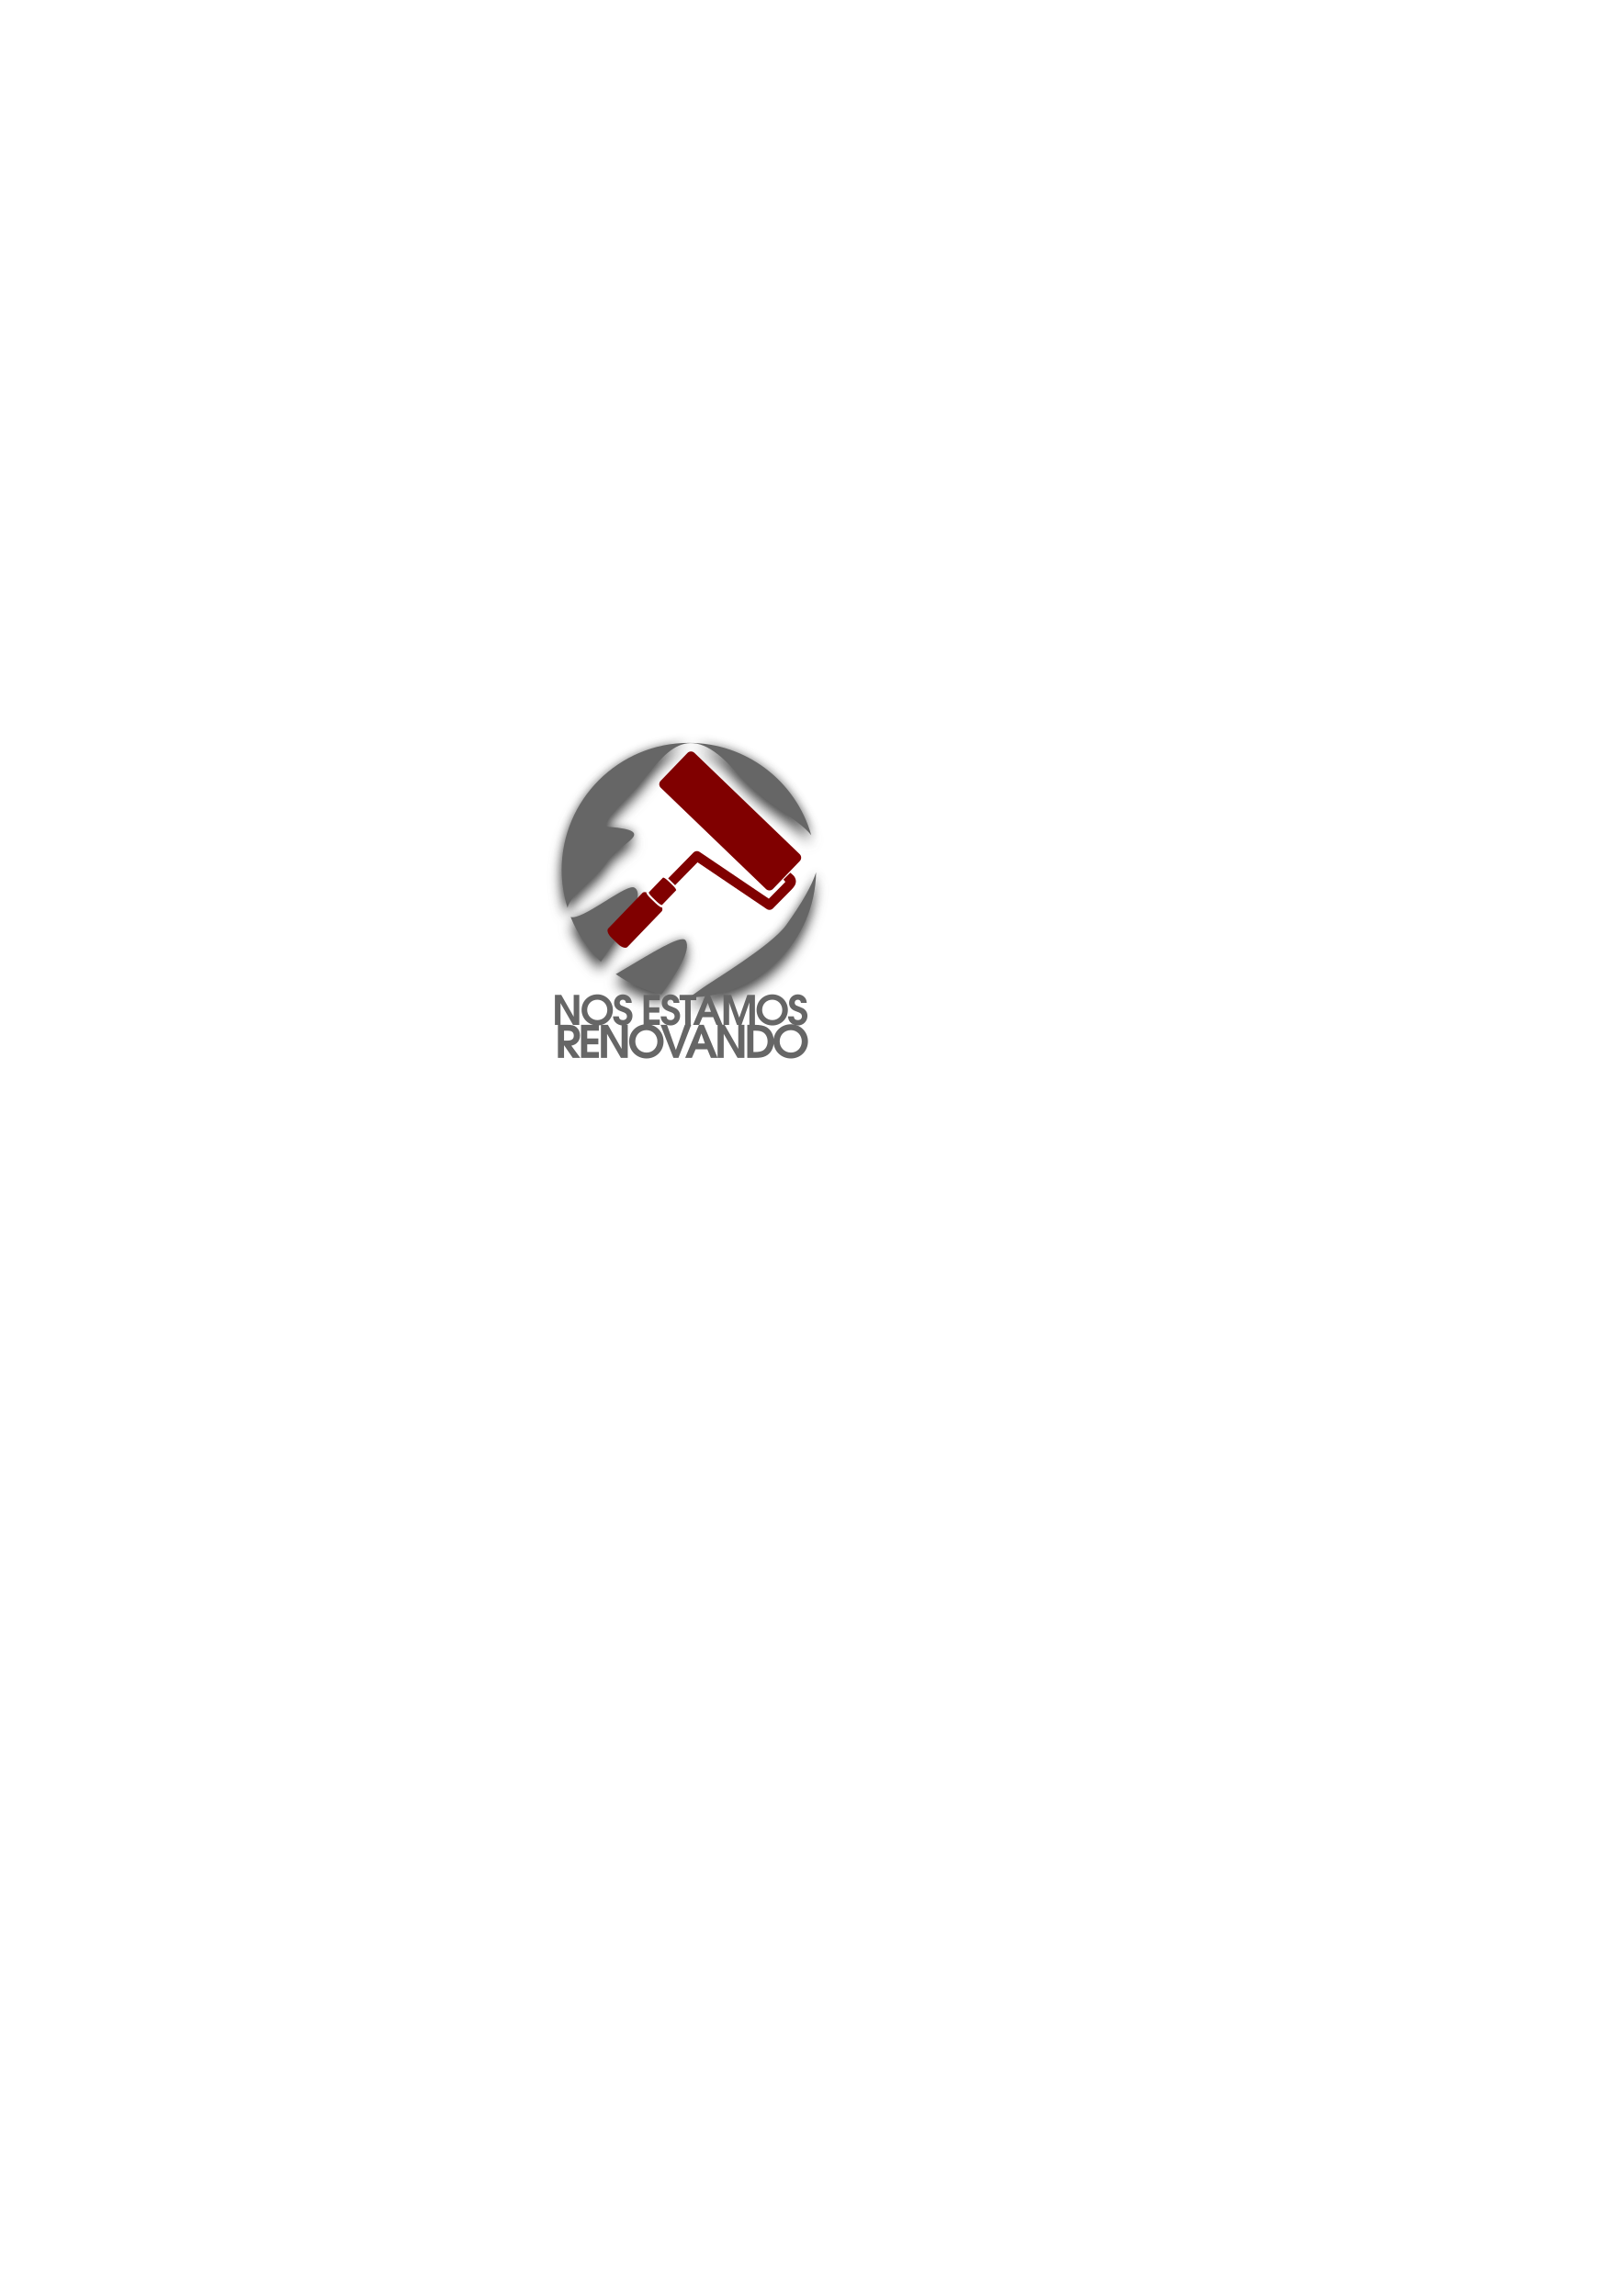
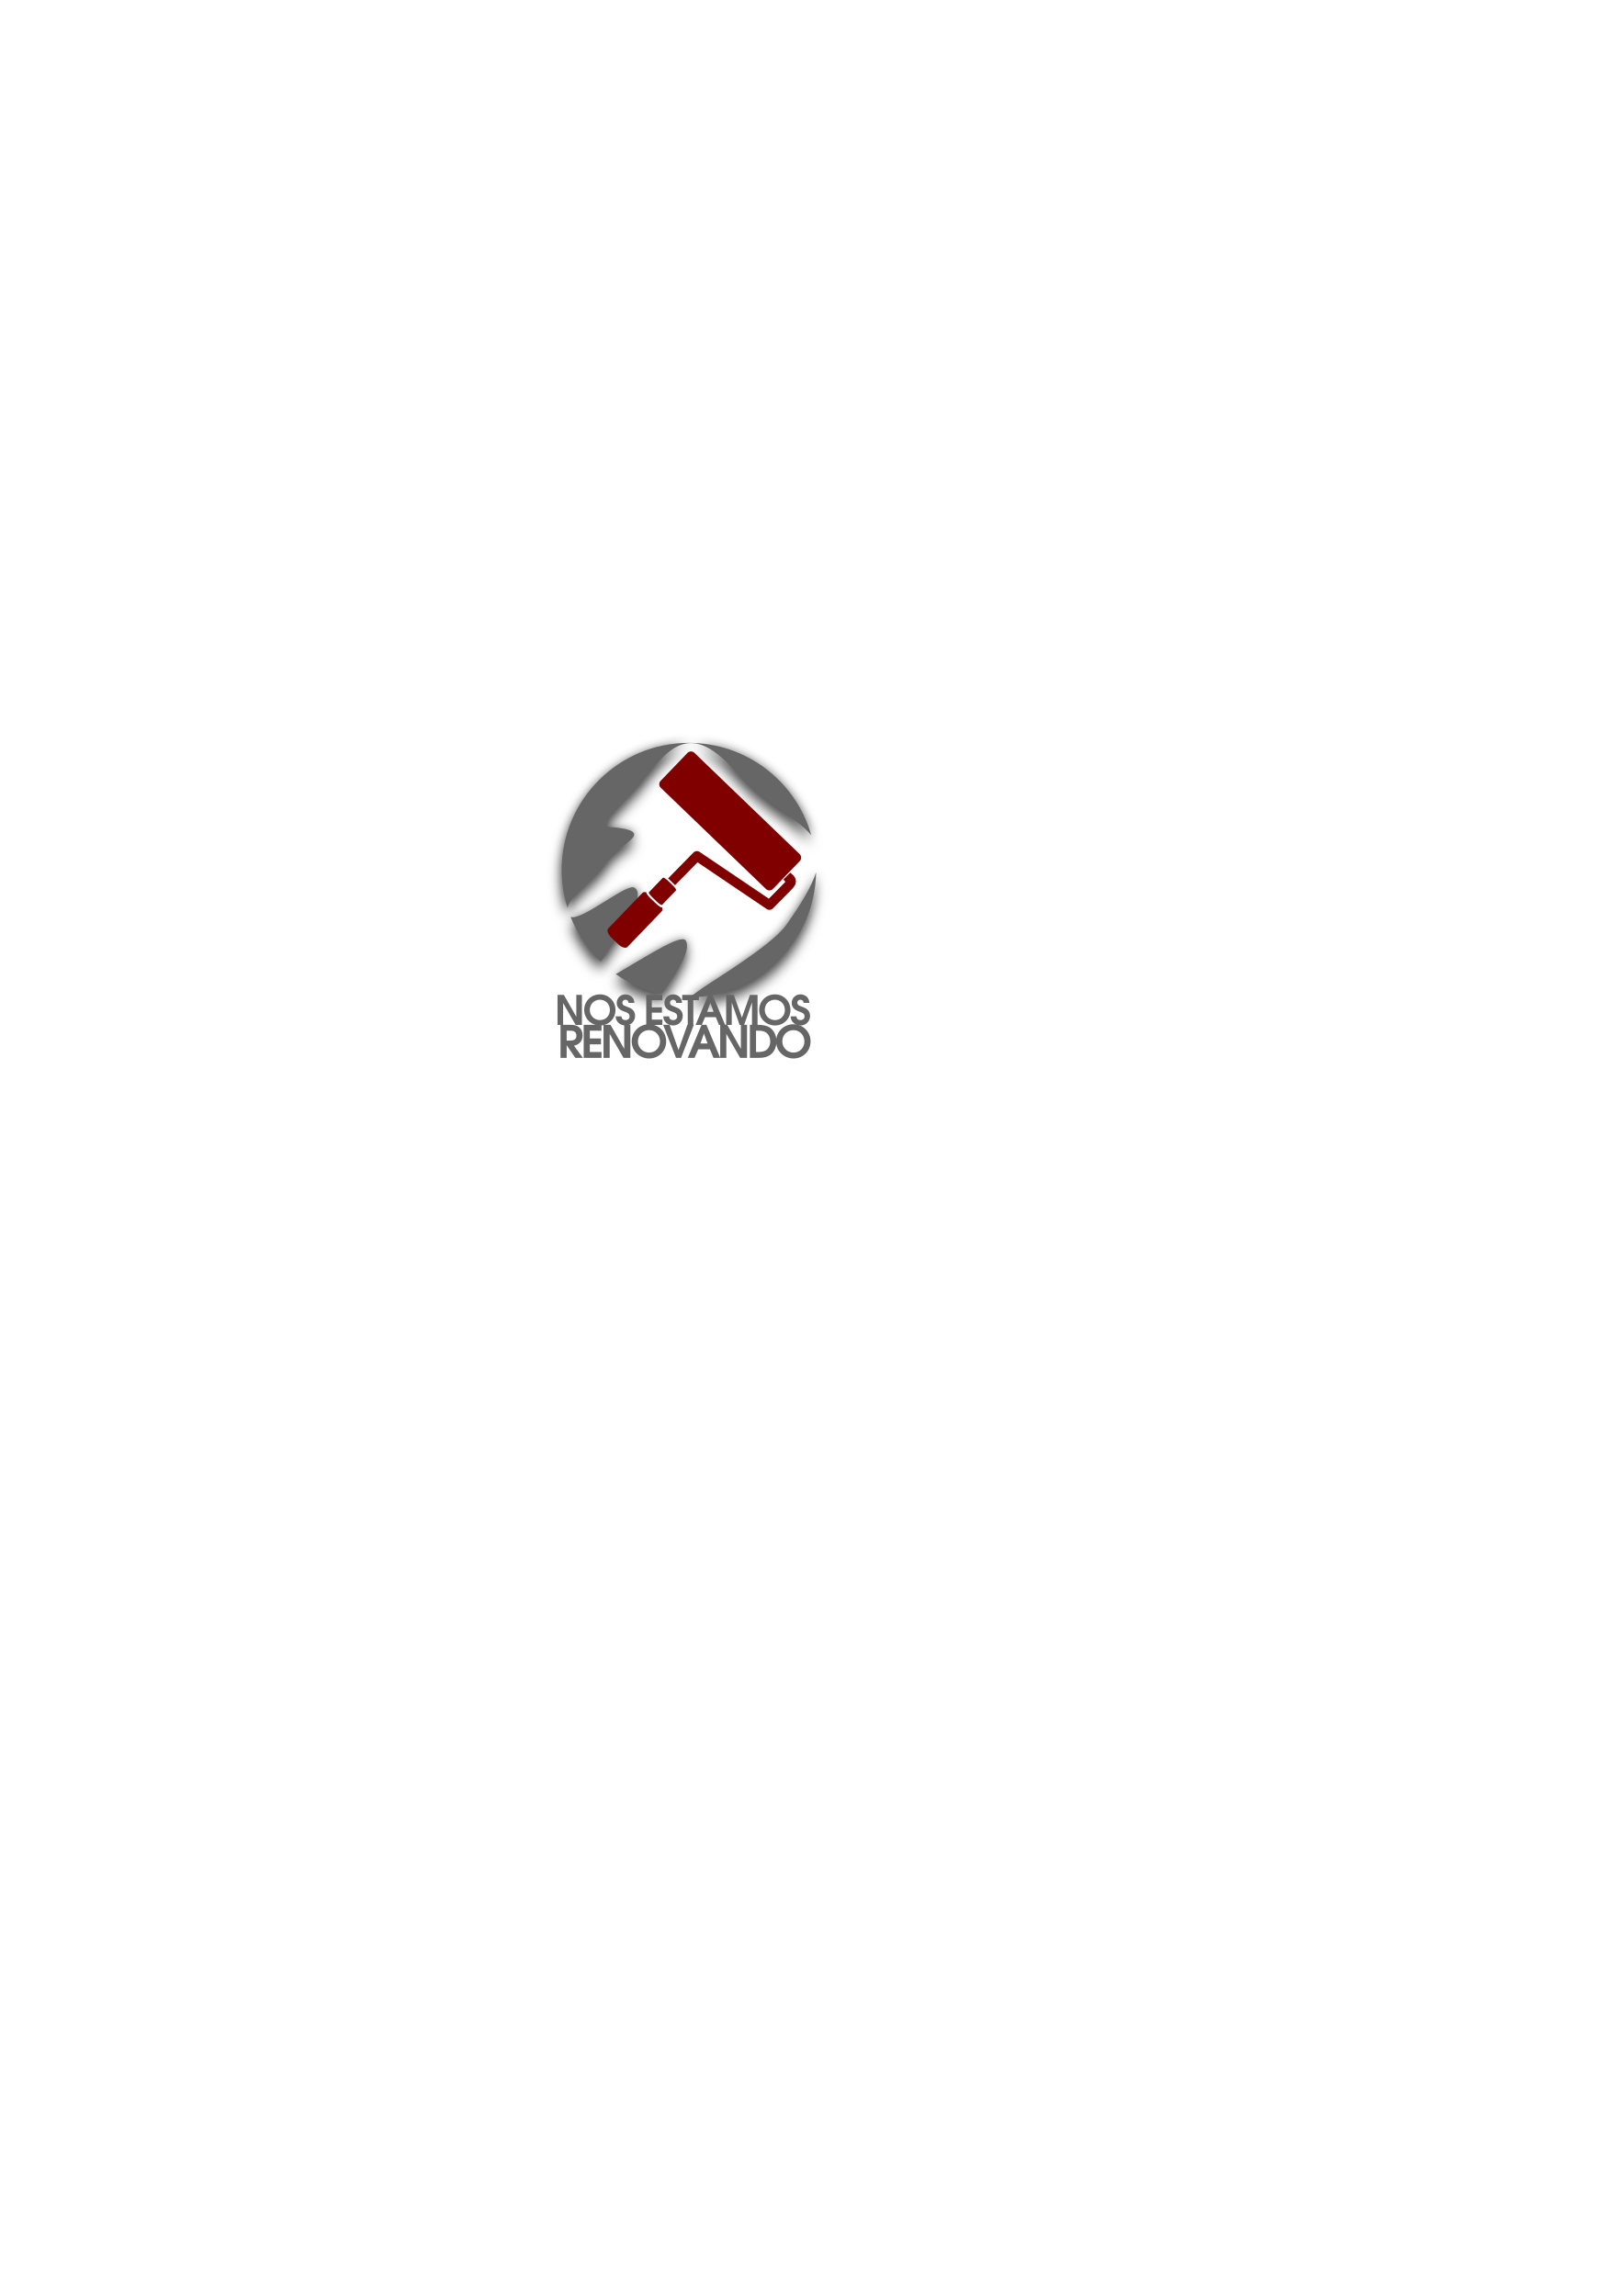
- <svg xmlns="http://www.w3.org/2000/svg" width="210mm" height="297mm" viewBox="0 0 744.094 1052.362" id="svg2" version="1.1">
-   <defs id="defs4">
-     <filter style="color-interpolation-filters:sRGB" id="filter4262" x="-0.06" width="1.12" y="-0.06" height="1.12">
-       <feGaussianBlur stdDeviation="19.545" id="feGaussianBlur4264" />
+ <svg xmlns="http://www.w3.org/2000/svg" width="210mm" height="297mm" viewBox="0 0 744.094 1052.362">
+   <defs>
+     <filter style="color-interpolation-filters:sRGB" id="b" x="-.06" width="1.12" y="-.06" height="1.12">
+       <feGaussianBlur stdDeviation="19.545" />
    </filter>
-     <filter style="color-interpolation-filters:sRGB" id="filter4464" x="-0.043" width="1.086" y="-0.043" height="1.086">
-       <feGaussianBlur stdDeviation="14.073" id="feGaussianBlur4466" />
+     <filter style="color-interpolation-filters:sRGB" id="a" x="-.043" width="1.086" y="-.043" height="1.086">
+       <feGaussianBlur stdDeviation="14.073" />
    </filter>
  </defs>
-   <g id="layer1">
-     <path id="path4266" d="m 405,-219.639 a 391,391 0 0 0 -391,391 391,391 0 0 0 17.955,115.748 C 41.691,243.306 127.511,193.176 154.328,144.611 184.328,90.283 321.253,51.423 158.57,38.336 127.149,35.808 190.633,-24.468 246.275,-82.51 333.382,-189.854 399.189,-300.117 546.232,-133.672 638.549,-29.174 736.958,9.22 780.879,64.145 A 391,391 0 0 0 405,-219.639 Z m 390.666,397.678 c -13.262,40.898 -42.319,92.806 -91.893,162.16 -44.958,62.896 -226.179,171.372 -256.617,193.195 -14.694,10.535 -28.175,20.09 -40.762,28.918 A 391,391 0 0 0 795.666,178.039 Z M 233.053,224.018 C 200.017,222.308 76.326,326.3 41.592,315.322 A 391,391 0 0 0 134.471,453.051 c 53.38,-80.533 144.188,-203.102 103.09,-227.809 -1.223,-0.735 -2.734,-1.133 -4.508,-1.225 z m 152.258,159.6 c -32.64,0.587 -132.164,65.826 -205.049,107.439 a 391,391 0 0 0 140.535,61.846 c 43.01,-60.703 93.744,-135.268 73.961,-165.596 -1.708,-2.619 -4.94,-3.771 -9.447,-3.689 z" style="opacity:0.481;fill:#333333;fill-opacity:1;fill-rule:nonzero;stroke:none;stroke-width:0.2;stroke-linecap:butt;stroke-linejoin:round;stroke-miterlimit:4;stroke-dasharray:none;stroke-opacity:0.992;filter:url(#filter4464)" transform="matrix(0.1491709,0,0,0.1491709,255.5972,372.9472)" />
-     <path style="opacity:0.815;fill:#333333;fill-opacity:1;fill-rule:nonzero;stroke:none;stroke-width:0.2;stroke-linecap:butt;stroke-linejoin:round;stroke-miterlimit:4;stroke-dasharray:none;stroke-opacity:0.992;filter:url(#filter4262)" d="m 401,-191.639 a 391,391 0 0 0 -391,391 391,391 0 0 0 17.955,115.748 c 9.736,-43.804 95.556,-93.934 122.373,-142.498 30,-54.328 166.925,-93.188 4.242,-106.275 -31.421,-2.528 32.063,-62.804 87.705,-120.846 87.107,-107.344 152.914,-217.607 299.957,-51.162 C 634.549,-1.174 732.958,37.22 776.879,92.145 A 391,391 0 0 0 401,-191.639 Z m 390.666,397.678 c -13.262,40.898 -42.319,92.806 -91.893,162.16 -44.958,62.896 -226.179,171.372 -256.617,193.195 -14.694,10.535 -28.175,20.09 -40.762,28.918 A 391,391 0 0 0 791.666,206.039 Z M 229.053,252.018 C 196.017,250.308 72.326,354.3 37.592,343.322 a 391,391 0 0 0 92.879,137.729 c 53.38,-80.533 144.188,-203.102 103.09,-227.809 -1.223,-0.735 -2.734,-1.133 -4.508,-1.225 z m 152.258,159.6 c -32.64,0.587 -132.164,65.826 -205.049,107.439 a 391,391 0 0 0 140.535,61.846 c 43.01,-60.703 93.744,-135.268 73.961,-165.596 -1.708,-2.619 -4.94,-3.771 -9.447,-3.689 z" id="circle4193" transform="matrix(0.1491709,0,0,0.1491709,255.5972,372.9472)" />
-     <path style="opacity:1;fill:#666666;fill-opacity:1;fill-rule:nonzero;stroke:none;stroke-width:12;stroke-linecap:butt;stroke-linejoin:round;stroke-miterlimit:4;stroke-dasharray:none;stroke-opacity:0.992" d="m 315.713,340.482 a 58.326,58.326 0 0 0 -58.326,58.326 58.326,58.326 0 0 0 2.678,17.266 c 1.452,-6.534 14.254,-14.012 18.255,-21.257 4.475,-8.104 24.9,-13.901 0.633,-15.853 -4.687,-0.377 4.783,-9.369 13.083,-18.027 12.994,-16.013 22.81,-32.461 44.745,-7.632 13.771,15.588 28.451,21.315 35.002,29.508 a 58.326,58.326 0 0 0 -56.07,-42.332 z m 58.276,59.322 c -1.978,6.101 -6.313,13.844 -13.708,24.19 -6.706,9.382 -33.739,25.564 -38.28,28.819 -2.192,1.571 -4.203,2.997 -6.08,4.314 a 58.326,58.326 0 0 0 58.068,-57.322 z m -83.926,6.859 c -4.928,-0.255 -23.379,15.258 -28.56,13.62 a 58.326,58.326 0 0 0 13.855,20.545 c 7.963,-12.013 21.509,-30.297 15.378,-33.982 -0.182,-0.11 -0.408,-0.169 -0.672,-0.183 z m 22.712,23.808 c -4.869,0.088 -19.715,9.819 -30.587,16.027 a 58.326,58.326 0 0 0 20.964,9.226 c 6.416,-9.055 13.984,-20.178 11.033,-24.702 -0.255,-0.391 -0.737,-0.562 -1.409,-0.55 z" id="circle4470" />
-     <g id="g4170" transform="matrix(0.1074842,0.1034365,-0.1034365,0.1074842,292.1473,340.3915)" style="fill:#800000">
-       <path id="rect4138" d="m 339,312.299 c -4.912,2.478 -7.953,5.921 -7.953,9.744 l 0,151.639 c -10e-6,7.579 11.936,13.68 26.762,13.68 l 28.479,0 c 14.825,0 26.76,-6.101 26.76,-13.68 l 0,-151.639 c 0,-3.822 -3.04,-7.265 -7.951,-9.742 l 0,0.135 c 0,2.479 -9.738,4.475 -21.832,4.475 l -22.434,0 C 348.736,316.91 339,314.915 339,312.436 l 0,-0.137 z" style="opacity:1;fill:#800000;fill-opacity:1;fill-rule:nonzero;stroke:none;stroke-width:2;stroke-miterlimit:4;stroke-dasharray:none;stroke-opacity:0.992" />
-       <rect rx="18.519" ry="3.966" y="240.814" x="344.013" height="70.096" width="56.068" id="rect4140" style="opacity:1;fill:#800000;fill-opacity:1;fill-rule:nonzero;stroke:none;stroke-width:12;stroke-miterlimit:4;stroke-dasharray:none;stroke-opacity:0.992" />
-       <rect ry="15.089" y="-98.638" x="132.547" height="149" width="479" id="rect4148" style="opacity:1;fill:#800000;fill-opacity:1;fill-rule:nonzero;stroke:none;stroke-width:2;stroke-miterlimit:4;stroke-dasharray:none;stroke-opacity:0.992" />
-       <path id="path4150" d="m 627.895,-38.08 c -4.1,-0.106 -7.974,0.556 -12.537,0.447 l -0.715,29.99 c 4.184,0.1 6.763,0.402 9.074,0.617 0.116,1.34 0.237,1.512 0.279,3.607 L 623.152,65.715 370.436,109.584 A 15.002,15.002 0 0 0 358,124.227 l -1,111 30,0.271 0.887,-98.496 252.678,-43.861 a 15.002,15.002 0 0 0 12.434,-14.596 l 1,-82 a 15.002,15.002 0 0 0 0,-0.467 c -0.11,-5.792 -0.311,-10.427 -1.648,-15.465 -1.338,-5.038 -5.11,-11.367 -10.57,-14.541 -5.461,-3.174 -9.785,-4.046 -13.885,-4.152 z" style="color:#000000;font-style:normal;font-variant:normal;font-weight:normal;font-stretch:normal;font-size:medium;line-height:normal;font-family:sans-serif;text-indent:0;text-align:start;text-decoration:none;text-decoration-line:none;text-decoration-style:solid;text-decoration-color:#000000;letter-spacing:normal;word-spacing:normal;text-transform:none;direction:ltr;block-progression:tb;writing-mode:lr-tb;baseline-shift:baseline;text-anchor:start;white-space:normal;clip-rule:nonzero;display:inline;overflow:visible;visibility:visible;opacity:1;isolation:auto;mix-blend-mode:normal;color-interpolation:sRGB;color-interpolation-filters:linearRGB;solid-color:#000000;solid-opacity:1;fill:#800000;fill-opacity:1;fill-rule:evenodd;stroke:none;stroke-width:30;stroke-linecap:butt;stroke-linejoin:round;stroke-miterlimit:4;stroke-dasharray:none;stroke-dashoffset:0;stroke-opacity:1;color-rendering:auto;image-rendering:auto;shape-rendering:auto;text-rendering:auto;enable-background:accumulate" />
-     </g>
-     <text xml:space="preserve" style="font-style:normal;font-weight:normal;font-size:8.255px;line-height:75%;font-family:sans-serif;text-align:center;letter-spacing:-0.946px;word-spacing:0px;text-anchor:middle;fill:#666666;fill-opacity:1;stroke:none;stroke-width:1px;stroke-linecap:butt;stroke-linejoin:miter;stroke-opacity:1" x="316.942" y="469.771" id="text4556">
-       <tspan id="tspan4558" x="318.6" y="469.771" style="font-style:normal;font-variant:normal;font-weight:600;font-stretch:normal;font-size:18.646px;line-height:75%;font-family:'URW Gothic L';-inkscape-font-specification:'URW Gothic L Semi-Bold';text-align:center;letter-spacing:-0.946px;text-anchor:middle;fill:#666666;fill-opacity:1">NOS ESTAMOS </tspan>
-       <tspan x="316.158" y="484.879" style="font-style:normal;font-variant:normal;font-weight:600;font-stretch:normal;font-size:20.511px;line-height:75%;font-family:'URW Gothic L';-inkscape-font-specification:'URW Gothic L Semi-Bold';text-align:center;letter-spacing:-1.568px;text-anchor:middle;fill:#666666;fill-opacity:1" id="tspan4560">RENOVANDO</tspan>
-     </text>
+   <path d="M405-219.639a391 391 0 0 0-391 391A391 391 0 0 0 31.955 287.11c9.736-43.803 95.556-93.933 122.373-142.498 30-54.328 166.925-93.188 4.242-106.275-31.42-2.528 32.063-62.804 87.705-120.846 87.107-107.344 152.914-217.607 299.957-51.162C638.55-29.174 736.958 9.22 780.88 64.145A391 391 0 0 0 405-219.64zM795.666 178.04c-13.262 40.898-42.319 92.806-91.893 162.16-44.958 62.897-226.178 171.372-256.617 193.196a4808.516 4808.516 0 0 1-40.761 28.918 391 391 0 0 0 389.271-384.274zm-562.613 45.979c-33.036-1.71-156.727 102.282-191.461 91.304a391 391 0 0 0 92.879 137.729c53.38-80.533 144.188-203.102 103.09-227.809-1.224-.735-2.735-1.133-4.508-1.224zm152.258 159.6c-32.64.586-132.164 65.825-205.05 107.439a391 391 0 0 0 140.536 61.845c43.01-60.702 93.744-135.268 73.96-165.595-1.707-2.619-4.94-3.77-9.446-3.69z" style="opacity:.481;fill:#333;fill-opacity:1;fill-rule:nonzero;stroke:none;stroke-width:.2;stroke-linecap:butt;stroke-linejoin:round;stroke-miterlimit:4;stroke-dasharray:none;stroke-opacity:.992;filter:url(#a)" transform="translate(255.597 372.947) scale(.14917)" />
+   <path style="opacity:.815;fill:#333;fill-opacity:1;fill-rule:nonzero;stroke:none;stroke-width:.2;stroke-linecap:butt;stroke-linejoin:round;stroke-miterlimit:4;stroke-dasharray:none;stroke-opacity:.992;filter:url(#b)" d="M401-191.639a391 391 0 0 0-391 391A391 391 0 0 0 27.955 315.11c9.736-43.803 95.556-93.933 122.373-142.498 30-54.328 166.925-93.188 4.242-106.275-31.42-2.528 32.063-62.804 87.705-120.846 87.107-107.344 152.914-217.607 299.957-51.162C634.55-1.174 732.958 37.22 776.88 92.145A391 391 0 0 0 401-191.64zM791.666 206.04c-13.262 40.898-42.319 92.806-91.893 162.16-44.958 62.897-226.178 171.372-256.617 193.196a4808.516 4808.516 0 0 1-40.761 28.918 391 391 0 0 0 389.271-384.274zm-562.613 45.979c-33.036-1.71-156.727 102.282-191.461 91.304a391 391 0 0 0 92.879 137.729c53.38-80.533 144.188-203.102 103.09-227.809-1.224-.735-2.735-1.133-4.508-1.224zm152.258 159.6c-32.64.586-132.164 65.825-205.05 107.439a391 391 0 0 0 140.536 61.845c43.01-60.702 93.744-135.268 73.96-165.595-1.707-2.619-4.94-3.77-9.446-3.69z" transform="translate(255.597 372.947) scale(.14917)" />
+   <path style="opacity:1;fill:#666;fill-opacity:1;fill-rule:nonzero;stroke:none;stroke-width:12;stroke-linecap:butt;stroke-linejoin:round;stroke-miterlimit:4;stroke-dasharray:none;stroke-opacity:.992" d="M315.713 340.482a58.326 58.326 0 0 0-58.326 58.326 58.326 58.326 0 0 0 2.679 17.266c1.452-6.534 14.254-14.012 18.254-21.257 4.475-8.104 24.9-13.9.633-15.853-4.687-.377 4.783-9.368 13.083-18.027 12.994-16.012 22.81-32.46 44.745-7.631 13.77 15.588 28.45 21.315 35.002 29.508a58.326 58.326 0 0 0-56.07-42.332zm58.276 59.322c-1.978 6.1-6.313 13.844-13.708 24.19-6.706 9.382-33.739 25.563-38.28 28.818a716.98 716.98 0 0 1-6.08 4.314 58.326 58.326 0 0 0 58.068-57.322zm-83.925 6.858c-4.928-.255-23.38 15.258-28.56 13.62a58.326 58.326 0 0 0 13.854 20.546c7.963-12.014 21.509-30.297 15.378-33.983a1.434 1.434 0 0 0-.673-.183zm22.712 23.808c-4.869.088-19.715 9.82-30.587 16.027a58.326 58.326 0 0 0 20.963 9.225c6.416-9.055 13.984-20.178 11.033-24.702-.255-.39-.737-.562-1.41-.55z" />
+   <g transform="rotate(43.9 -276.233 532.642) scale(.14917)" style="fill:maroon">
+     <path d="M339 312.299c-4.912 2.478-7.953 5.921-7.953 9.744v151.639c0 7.579 11.936 13.68 26.762 13.68h28.478c14.825 0 26.76-6.101 26.76-13.68V322.043c0-3.822-3.04-7.265-7.951-9.742v.135c0 2.479-9.738 4.474-21.832 4.474H360.83c-12.094 0-21.83-1.995-21.83-4.474v-.137z" style="opacity:1;fill:maroon;fill-opacity:1;fill-rule:nonzero;stroke:none;stroke-width:2;stroke-miterlimit:4;stroke-dasharray:none;stroke-opacity:.992" />
+     <rect rx="18.519" ry="3.966" y="240.814" x="344.013" height="70.096" width="56.068" style="opacity:1;fill:maroon;fill-opacity:1;fill-rule:nonzero;stroke:none;stroke-width:12;stroke-miterlimit:4;stroke-dasharray:none;stroke-opacity:.992" />
+     <rect ry="15.089" y="-98.638" x="132.547" height="149" width="479" style="opacity:1;fill:maroon;fill-opacity:1;fill-rule:nonzero;stroke:none;stroke-width:2;stroke-miterlimit:4;stroke-dasharray:none;stroke-opacity:.992" />
+     <path d="M627.895-38.08c-4.1-.106-7.974.556-12.538.447l-.714 29.99c4.183.1 6.762.402 9.074.618.115 1.34.237 1.511.28 3.607l-.845 69.133-252.716 43.869A15.002 15.002 0 0 0 358 124.227l-1 111 30 .271.887-98.496 252.677-43.861a15.002 15.002 0 0 0 12.434-14.596l1-82a15.002 15.002 0 0 0 0-.467c-.11-5.792-.31-10.427-1.648-15.465-1.338-5.037-5.11-11.367-10.57-14.54-5.461-3.175-9.786-4.047-13.885-4.153z" style="color:#000;font-style:normal;font-variant:normal;font-weight:400;font-stretch:normal;font-size:medium;line-height:normal;font-family:sans-serif;text-indent:0;text-align:start;text-decoration:none;text-decoration-line:none;text-decoration-style:solid;text-decoration-color:#000;letter-spacing:normal;word-spacing:normal;text-transform:none;direction:ltr;block-progression:tb;writing-mode:lr-tb;baseline-shift:baseline;text-anchor:start;white-space:normal;clip-rule:nonzero;display:inline;overflow:visible;visibility:visible;opacity:1;isolation:auto;mix-blend-mode:normal;color-interpolation:sRGB;color-interpolation-filters:linearRGB;solid-color:#000;solid-opacity:1;fill:maroon;fill-opacity:1;fill-rule:evenodd;stroke:none;stroke-width:30;stroke-linecap:butt;stroke-linejoin:round;stroke-miterlimit:4;stroke-dasharray:none;stroke-dashoffset:0;stroke-opacity:1;color-rendering:auto;image-rendering:auto;shape-rendering:auto;text-rendering:auto;enable-background:accumulate" />
  </g>
+   <text xml:space="preserve" style="font-style:normal;font-weight:400;font-size:8.255px;line-height:75%;font-family:sans-serif;text-align:center;letter-spacing:-.946px;word-spacing:0;text-anchor:middle;fill:#666;fill-opacity:1;stroke:none;stroke-width:1px;stroke-linecap:butt;stroke-linejoin:miter;stroke-opacity:1" x="316.942" y="469.771">
+     <tspan x="318.6" y="469.771" style="font-style:normal;font-variant:normal;font-weight:600;font-stretch:normal;font-size:18.646px;line-height:75%;font-family:'URW Gothic L';-inkscape-font-specification:'URW Gothic L Semi-Bold';text-align:center;letter-spacing:-.946px;text-anchor:middle;fill:#666;fill-opacity:1">NOS ESTAMOS </tspan>
+     <tspan x="316.158" y="484.879" style="font-style:normal;font-variant:normal;font-weight:600;font-stretch:normal;font-size:20.511px;line-height:75%;font-family:'URW Gothic L';-inkscape-font-specification:'URW Gothic L Semi-Bold';text-align:center;letter-spacing:-1.568px;text-anchor:middle;fill:#666;fill-opacity:1">RENOVANDO</tspan>
+   </text>
</svg>
